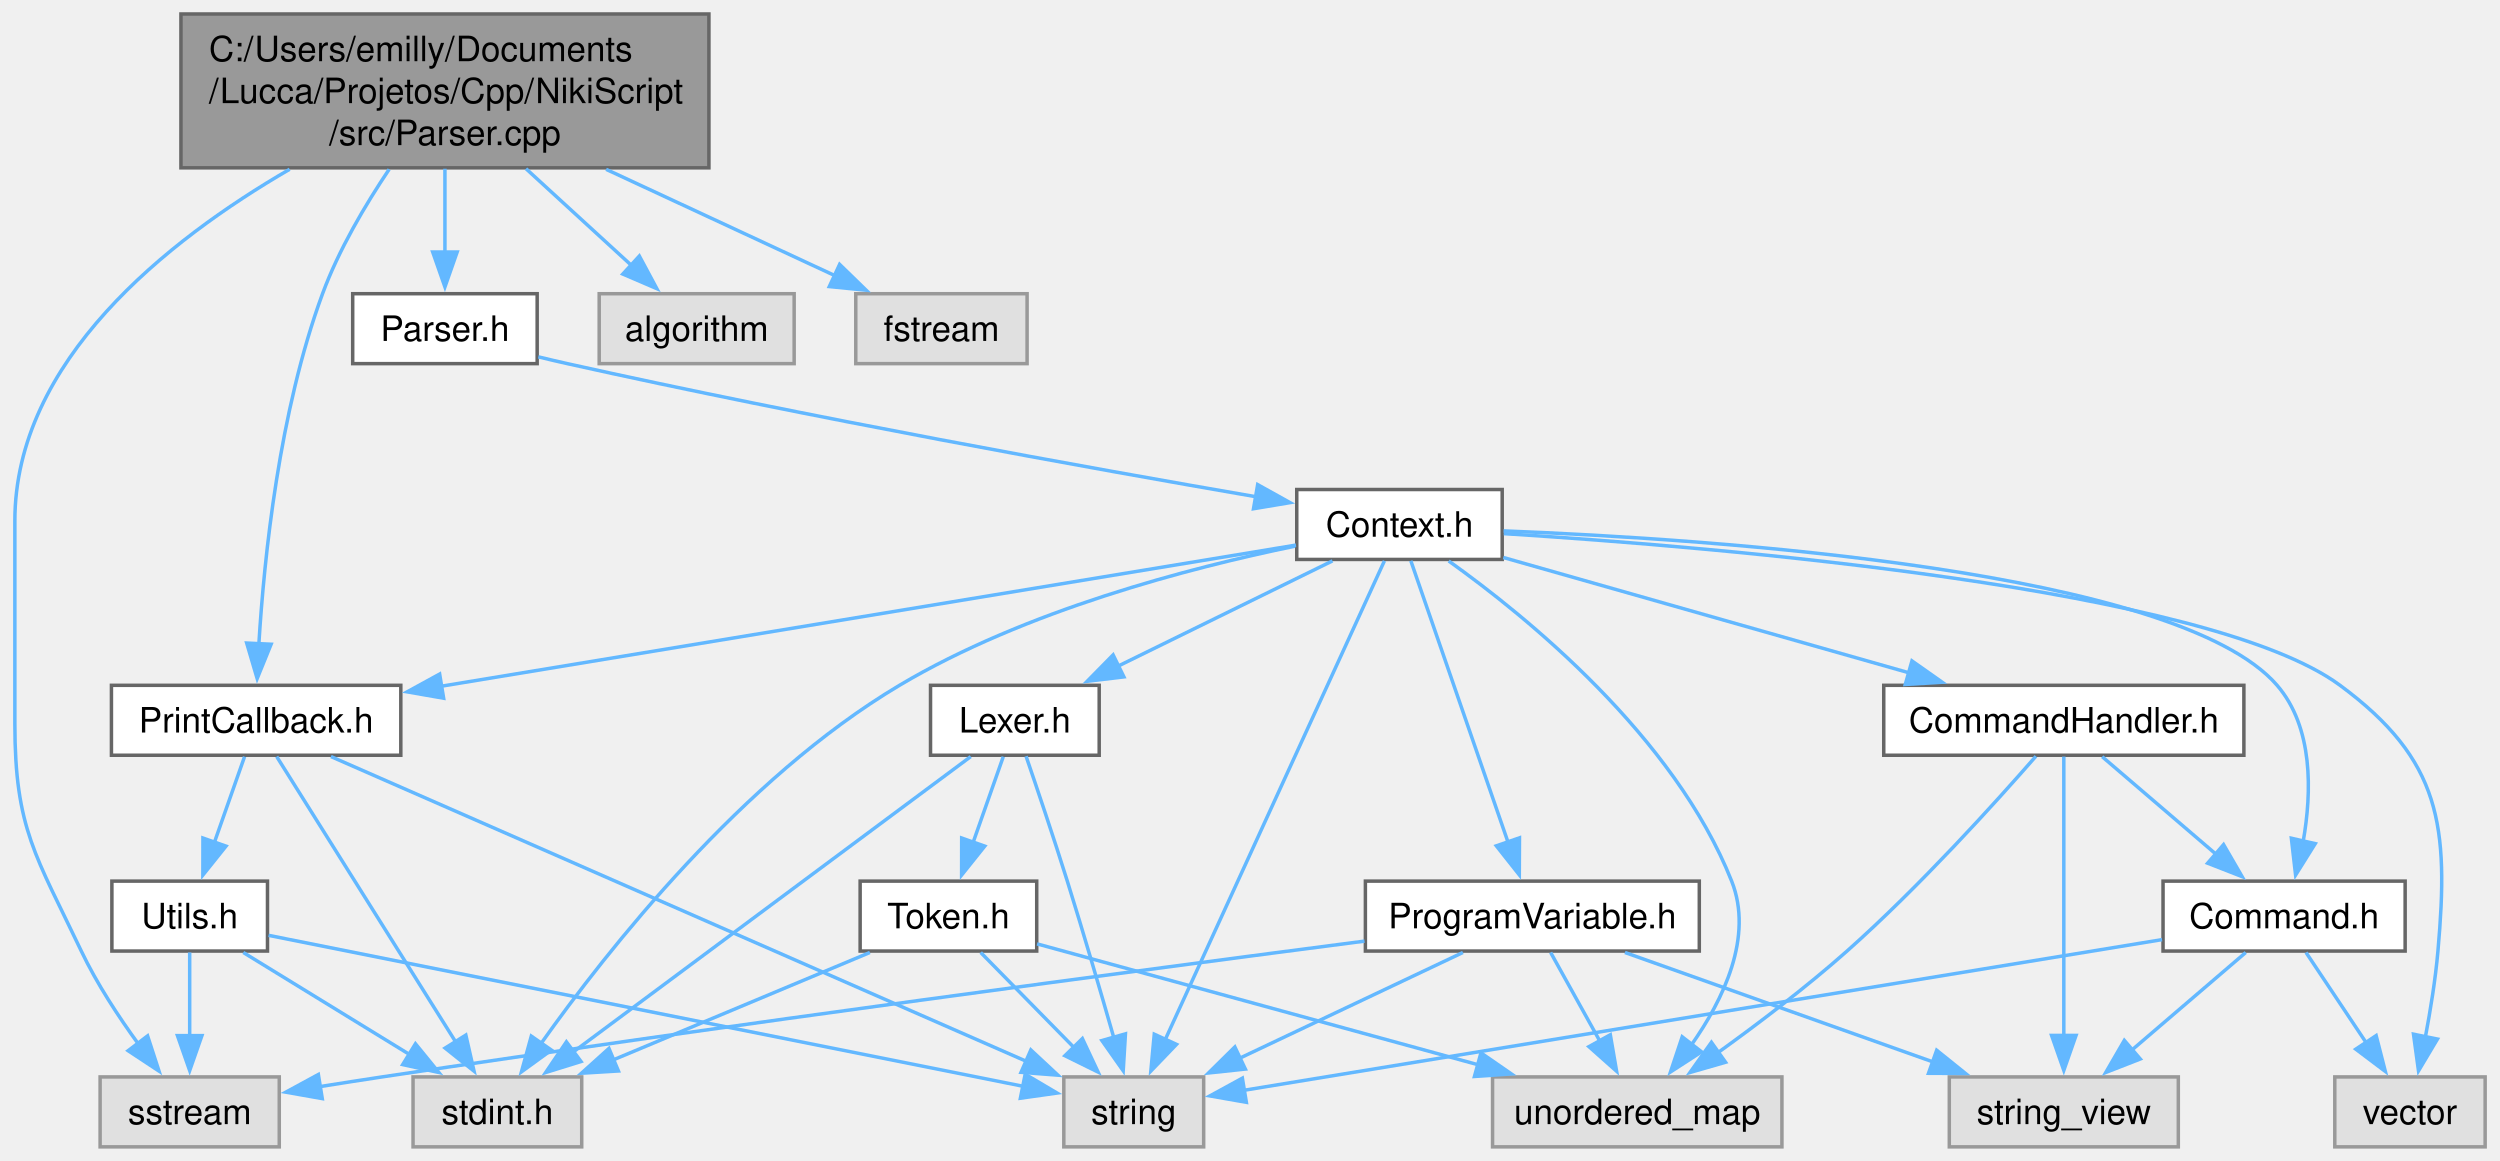
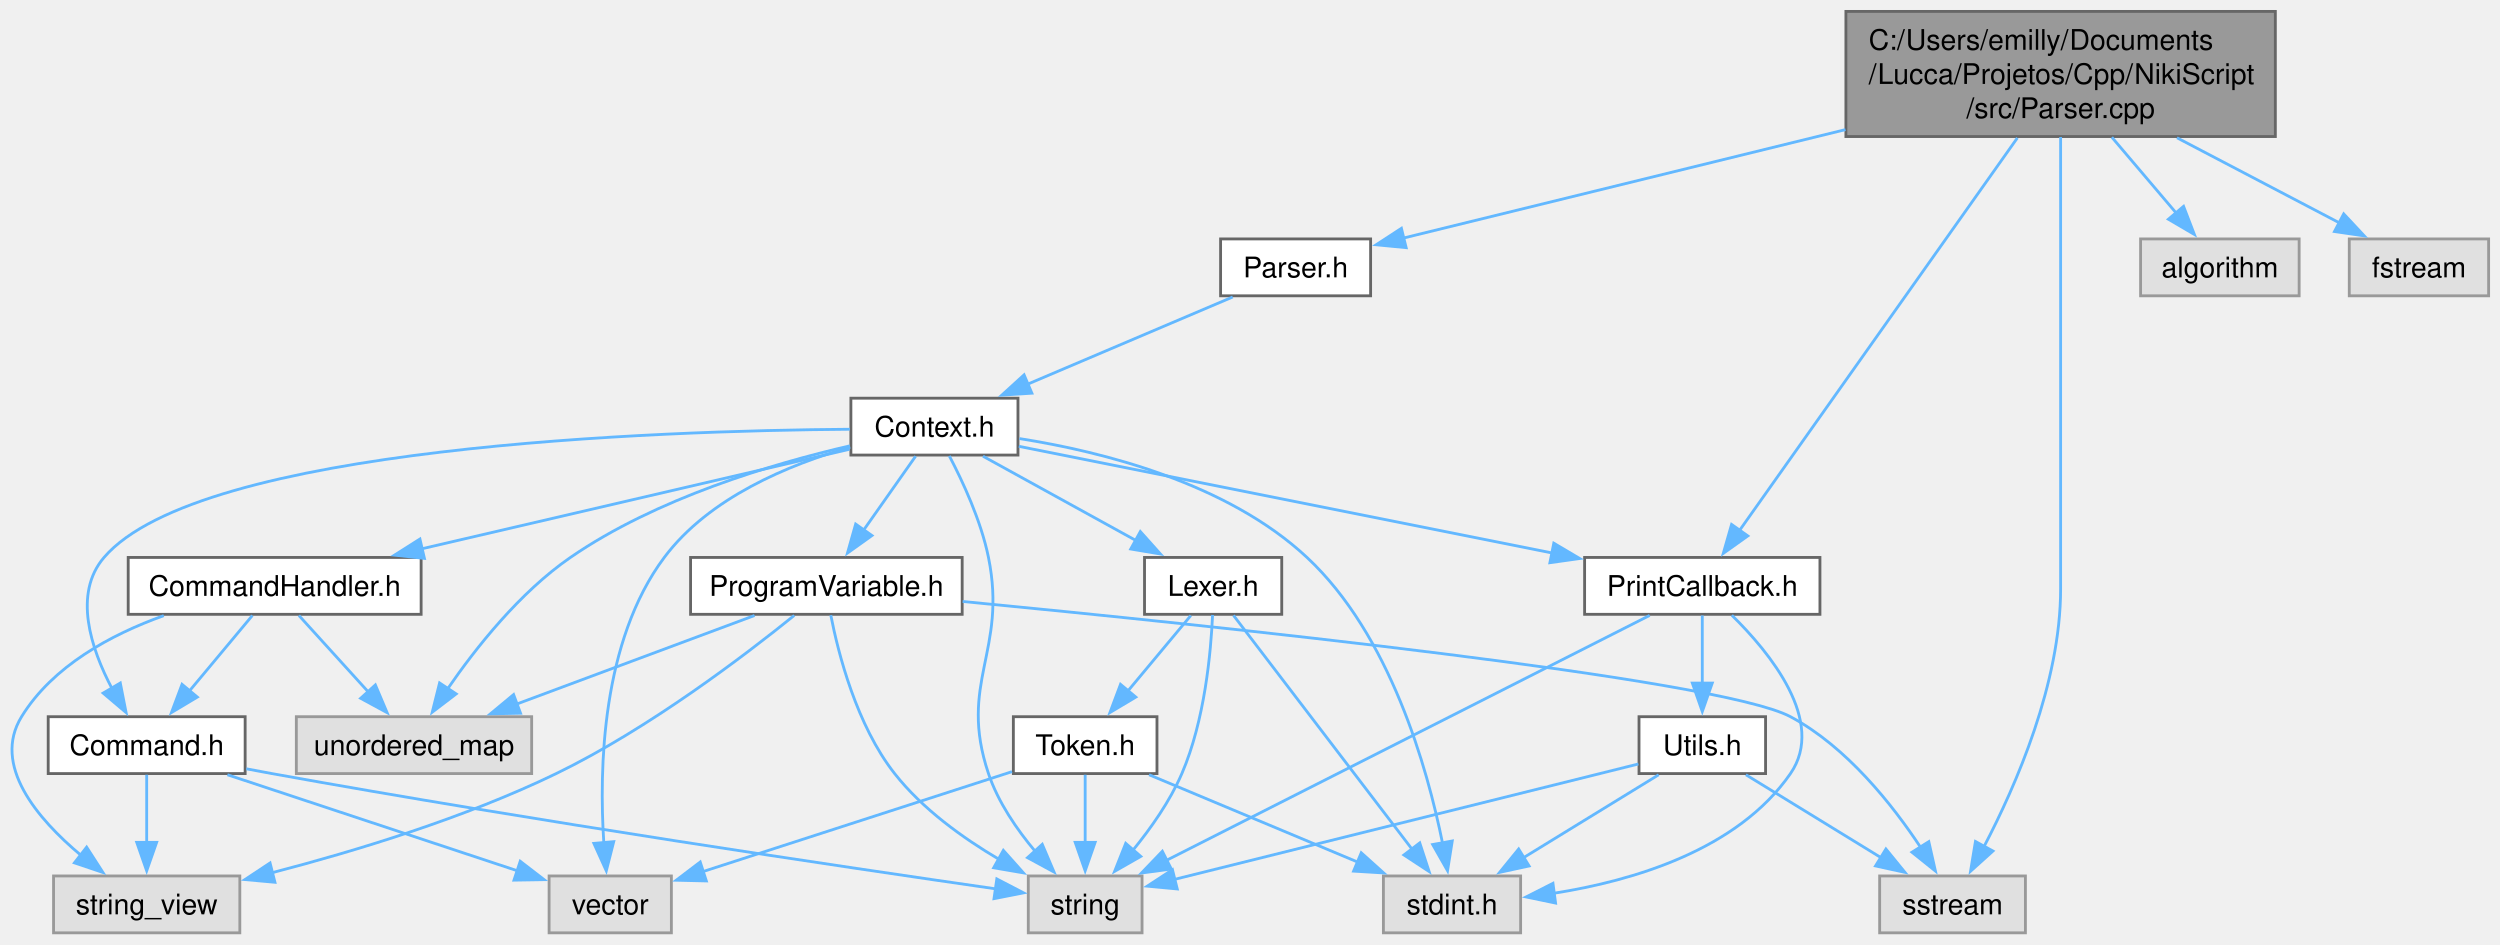
- <svg xmlns="http://www.w3.org/2000/svg" xmlns:xlink="http://www.w3.org/1999/xlink" width="715pt" height="332pt" viewBox="0.00 0.00 714.50 332.00">
+ <svg xmlns="http://www.w3.org/2000/svg" xmlns:xlink="http://www.w3.org/1999/xlink" width="879pt" height="332pt" viewBox="0.00 0.00 879.08 332.00">
  <g id="graph0" class="graph" transform="scale(1 1) rotate(0) translate(4 328)">
    <g id="Node000001" class="node">
      <g id="a_Node000001">
        <a xlink:title=" ">
-           <polygon fill="#999999" stroke="#666666" points="198.5,-324 47.5,-324 47.5,-280 198.5,-280 198.5,-324" />
-           <text text-anchor="start" x="55.5" y="-310.5" font-family="Helvetica,sans-Serif" font-size="10.00">C:/Users/emilly/Documents</text>
-           <text text-anchor="start" x="55.5" y="-298.5" font-family="Helvetica,sans-Serif" font-size="10.00">/Lucca/Projetos/Cpp/NikiScript</text>
-           <text text-anchor="middle" x="123" y="-286.5" font-family="Helvetica,sans-Serif" font-size="10.00">/src/Parser.cpp</text>
+           <polygon fill="#999999" stroke="#666666" points="796.08,-324 645.08,-324 645.08,-280 796.08,-280 796.08,-324" />
+           <text text-anchor="start" x="653.08" y="-310.5" font-family="Helvetica,sans-Serif" font-size="10.00">C:/Users/emilly/Documents</text>
+           <text text-anchor="start" x="653.08" y="-298.5" font-family="Helvetica,sans-Serif" font-size="10.00">/Lucca/Projetos/Cpp/NikiScript</text>
+           <text text-anchor="middle" x="720.58" y="-286.5" font-family="Helvetica,sans-Serif" font-size="10.00">/src/Parser.cpp</text>
        </a>
      </g>
    </g>
    <g id="Node000002" class="node">
      <g id="a_Node000002">
        <a xlink:href="_parser_8h.html" target="_top" xlink:title=" ">
-           <polygon fill="white" stroke="#666666" points="149.38,-244 96.62,-244 96.62,-224 149.38,-224 149.38,-244" />
-           <text text-anchor="middle" x="123" y="-230.5" font-family="Helvetica,sans-Serif" font-size="10.00">Parser.h</text>
+           <polygon fill="white" stroke="#666666" points="477.95,-244 425.2,-244 425.2,-224 477.95,-224 477.95,-244" />
+           <text text-anchor="middle" x="451.58" y="-230.5" font-family="Helvetica,sans-Serif" font-size="10.00">Parser.h</text>
        </a>
      </g>
    </g>
    <g id="edge1_Node000001_Node000002" class="edge">
      <g id="a_edge1_Node000001_Node000002">
        <a xlink:title=" ">
-           <path fill="none" stroke="#63b8ff" d="M123,-279.75C123,-272.13 123,-263.53 123,-255.93" />
-           <polygon fill="#63b8ff" stroke="#63b8ff" points="126.5,-255.93 123,-245.93 119.5,-255.93 126.5,-255.93" />
+           <path fill="none" stroke="#63b8ff" d="M644.93,-282.44C594.3,-270.02 529.8,-254.19 489.59,-244.33" />
+           <polygon fill="#63b8ff" stroke="#63b8ff" points="490.45,-240.93 479.9,-241.95 488.78,-247.73 490.45,-240.93" />
        </a>
      </g>
    </g>
    <g id="Node000011" class="node">
      <g id="a_Node000011">
        <a xlink:href="_print_callback_8h.html" target="_top" xlink:title=" ">
-           <polygon fill="white" stroke="#666666" points="110.38,-132 27.62,-132 27.62,-112 110.38,-112 110.38,-132" />
-           <text text-anchor="middle" x="69" y="-118.5" font-family="Helvetica,sans-Serif" font-size="10.00">PrintCallback.h</text>
+           <polygon fill="white" stroke="#666666" points="635.95,-132 553.2,-132 553.2,-112 635.95,-112 635.95,-132" />
+           <text text-anchor="middle" x="594.58" y="-118.5" font-family="Helvetica,sans-Serif" font-size="10.00">PrintCallback.h</text>
        </a>
      </g>
    </g>
    <g id="edge37_Node000001_Node000011" class="edge">
      <g id="a_edge37_Node000001_Node000011">
        <a xlink:title=" ">
-           <path fill="none" stroke="#63b8ff" d="M107.05,-279.58C100.15,-269.3 92.62,-256.53 88,-244 75.59,-210.34 71.29,-168.51 69.79,-143.88" />
-           <polygon fill="#63b8ff" stroke="#63b8ff" points="73.29,-143.75 69.3,-133.93 66.3,-144.09 73.29,-143.75" />
+           <path fill="none" stroke="#63b8ff" d="M705.38,-279.53C680.35,-244.17 630.89,-174.3 607.46,-141.2" />
+           <polygon fill="#63b8ff" stroke="#63b8ff" points="610.59,-139.57 601.96,-133.43 604.88,-143.61 610.59,-139.57" />
        </a>
      </g>
    </g>
    <g id="Node000013" class="node">
      <g id="a_Node000013">
        <a xlink:title=" ">
-           <polygon fill="#e0e0e0" stroke="#999999" points="75.62,-20 24.38,-20 24.38,0 75.62,0 75.62,-20" />
-           <text text-anchor="middle" x="50" y="-6.5" font-family="Helvetica,sans-Serif" font-size="10.00">sstream</text>
+           <polygon fill="#e0e0e0" stroke="#999999" points="708.2,-20 656.95,-20 656.95,0 708.2,0 708.2,-20" />
+           <text text-anchor="middle" x="682.58" y="-6.5" font-family="Helvetica,sans-Serif" font-size="10.00">sstream</text>
        </a>
      </g>
    </g>
    <g id="edge36_Node000001_Node000013" class="edge">
      <g id="a_edge36_Node000001_Node000013">
        <a xlink:title=" ">
-           <path fill="none" stroke="#63b8ff" d="M78.59,-279.59C43.36,-259.15 0,-224.72 0,-179 0,-179 0,-179 0,-121 0,-90.9 6.08,-83.18 19,-56 23.41,-46.72 29.64,-37.24 35.35,-29.39" />
-           <polygon fill="#63b8ff" stroke="#63b8ff" points="37.96,-31.74 41.23,-21.66 32.39,-27.5 37.96,-31.74" />
+           <path fill="none" stroke="#63b8ff" d="M720.58,-279.84C720.58,-255.51 720.58,-214.37 720.58,-179 720.58,-179 720.58,-179 720.58,-121 720.58,-87.77 704.9,-51.85 693.68,-30.4" />
+           <polygon fill="#63b8ff" stroke="#63b8ff" points="696.78,-28.76 688.91,-21.66 690.63,-32.12 696.78,-28.76" />
        </a>
      </g>
    </g>
    <g id="Node000017" class="node">
      <g id="a_Node000017">
        <a xlink:title=" ">
-           <polygon fill="#e0e0e0" stroke="#999999" points="222.88,-244 167.12,-244 167.12,-224 222.88,-224 222.88,-244" />
-           <text text-anchor="middle" x="195" y="-230.5" font-family="Helvetica,sans-Serif" font-size="10.00">algorithm</text>
+           <polygon fill="#e0e0e0" stroke="#999999" points="804.45,-244 748.7,-244 748.7,-224 804.45,-224 804.45,-244" />
+           <text text-anchor="middle" x="776.58" y="-230.5" font-family="Helvetica,sans-Serif" font-size="10.00">algorithm</text>
        </a>
      </g>
    </g>
    <g id="edge34_Node000001_Node000017" class="edge">
      <g id="a_edge34_Node000001_Node000017">
        <a xlink:title=" ">
-           <path fill="none" stroke="#63b8ff" d="M146.18,-279.75C155.92,-270.82 167.1,-260.57 176.31,-252.13" />
-           <polygon fill="#63b8ff" stroke="#63b8ff" points="178.6,-254.78 183.61,-245.44 173.87,-249.62 178.6,-254.78" />
+           <path fill="none" stroke="#63b8ff" d="M738.6,-279.75C745.87,-271.2 754.16,-261.42 761.14,-253.2" />
+           <polygon fill="#63b8ff" stroke="#63b8ff" points="763.81,-255.46 767.61,-245.57 758.47,-250.93 763.81,-255.46" />
        </a>
      </g>
    </g>
    <g id="Node000018" class="node">
      <g id="a_Node000018">
        <a xlink:title=" ">
-           <polygon fill="#e0e0e0" stroke="#999999" points="289.5,-244 240.5,-244 240.5,-224 289.5,-224 289.5,-244" />
-           <text text-anchor="middle" x="265" y="-230.5" font-family="Helvetica,sans-Serif" font-size="10.00">fstream</text>
+           <polygon fill="#e0e0e0" stroke="#999999" points="871.08,-244 822.08,-244 822.08,-224 871.08,-224 871.08,-244" />
+           <text text-anchor="middle" x="846.58" y="-230.5" font-family="Helvetica,sans-Serif" font-size="10.00">fstream</text>
        </a>
      </g>
    </g>
    <g id="edge35_Node000001_Node000018" class="edge">
      <g id="a_edge35_Node000001_Node000018">
        <a xlink:title=" ">
-           <path fill="none" stroke="#63b8ff" d="M169.1,-279.57C190.6,-269.58 215.57,-257.97 234.65,-249.11" />
-           <polygon fill="#63b8ff" stroke="#63b8ff" points="235.88,-252.39 243.48,-245 232.93,-246.04 235.88,-252.39" />
+           <path fill="none" stroke="#63b8ff" d="M761.49,-279.57C780.29,-269.72 802.1,-258.3 818.93,-249.48" />
+           <polygon fill="#63b8ff" stroke="#63b8ff" points="820.12,-252.81 827.36,-245.07 816.87,-246.61 820.12,-252.81" />
        </a>
      </g>
    </g>
    <g id="Node000003" class="node">
      <g id="a_Node000003">
        <a xlink:href="_context_8h.html" target="_top" xlink:title=" ">
-           <polygon fill="white" stroke="#666666" points="425.38,-188 366.62,-188 366.62,-168 425.38,-168 425.38,-188" />
-           <text text-anchor="middle" x="396" y="-174.5" font-family="Helvetica,sans-Serif" font-size="10.00">Context.h</text>
+           <polygon fill="white" stroke="#666666" points="353.95,-188 295.2,-188 295.2,-168 353.95,-168 353.95,-188" />
+           <text text-anchor="middle" x="324.58" y="-174.5" font-family="Helvetica,sans-Serif" font-size="10.00">Context.h</text>
        </a>
      </g>
    </g>
    <g id="edge2_Node000002_Node000003" class="edge">
      <g id="a_edge2_Node000002_Node000003">
        <a xlink:title=" ">
-           <path fill="none" stroke="#63b8ff" d="M149.71,-225.94C152.5,-225.26 155.31,-224.6 158,-224 226.82,-208.66 307.59,-194.11 355.13,-185.9" />
-           <polygon fill="#63b8ff" stroke="#63b8ff" points="355.44,-189.4 364.7,-184.25 354.25,-182.5 355.44,-189.4" />
+           <path fill="none" stroke="#63b8ff" d="M429.46,-223.59C409.55,-215.13 380.02,-202.58 357.37,-192.94" />
+           <polygon fill="#63b8ff" stroke="#63b8ff" points="358.84,-189.76 348.26,-189.07 356.1,-196.21 358.84,-189.76" />
        </a>
      </g>
    </g>
    <g id="Node000004" class="node">
      <g id="a_Node000004">
        <a xlink:title=" ">
-           <polygon fill="#e0e0e0" stroke="#999999" points="706.5,-20 663.5,-20 663.5,0 706.5,0 706.5,-20" />
-           <text text-anchor="middle" x="685" y="-6.5" font-family="Helvetica,sans-Serif" font-size="10.00">vector</text>
+           <polygon fill="#e0e0e0" stroke="#999999" points="232.08,-20 189.08,-20 189.08,0 232.08,0 232.08,-20" />
+           <text text-anchor="middle" x="210.58" y="-6.5" font-family="Helvetica,sans-Serif" font-size="10.00">vector</text>
        </a>
      </g>
    </g>
    <g id="edge3_Node000003_Node000004" class="edge">
      <g id="a_edge3_Node000003_Node000004">
        <a xlink:title=" ">
-           <path fill="none" stroke="#63b8ff" d="M425.83,-175.38C487.71,-171.48 627.4,-159.79 665,-132 693.95,-110.61 696.16,-91.86 693,-56 692.29,-47.9 690.86,-39.08 689.41,-31.41" />
-           <polygon fill="#63b8ff" stroke="#63b8ff" points="692.86,-30.83 687.44,-21.73 686.01,-32.22 692.86,-30.83" />
+           <path fill="none" stroke="#63b8ff" d="M294.97,-170.78C273.41,-164.65 245.32,-153.05 229.58,-132 207.57,-102.57 206.62,-57.74 208.32,-31.71" />
+           <polygon fill="#63b8ff" stroke="#63b8ff" points="211.8,-32.06 209.19,-21.8 204.83,-31.45 211.8,-32.06" />
        </a>
      </g>
    </g>
    <g id="Node000005" class="node">
      <g id="a_Node000005">
        <a xlink:title=" ">
-           <polygon fill="#e0e0e0" stroke="#999999" points="162.12,-20 113.88,-20 113.88,0 162.12,0 162.12,-20" />
-           <text text-anchor="middle" x="138" y="-6.5" font-family="Helvetica,sans-Serif" font-size="10.00">stdint.h</text>
+           <polygon fill="#e0e0e0" stroke="#999999" points="530.7,-20 482.45,-20 482.45,0 530.7,0 530.7,-20" />
+           <text text-anchor="middle" x="506.58" y="-6.5" font-family="Helvetica,sans-Serif" font-size="10.00">stdint.h</text>
        </a>
      </g>
    </g>
    <g id="edge4_Node000003_Node000005" class="edge">
      <g id="a_edge4_Node000003_Node000005">
        <a xlink:title=" ">
-           <path fill="none" stroke="#63b8ff" d="M366.14,-171.8C336,-165.61 288.91,-153.35 253,-132 208.14,-105.33 169.48,-56.3 150.5,-29.57" />
-           <polygon fill="#63b8ff" stroke="#63b8ff" points="153.45,-27.68 144.88,-21.45 147.7,-31.67 153.45,-27.68" />
+           <path fill="none" stroke="#63b8ff" d="M354.44,-173.8C383.59,-169.21 427.55,-158.18 455.58,-132 484.77,-104.73 497.89,-58.09 503.27,-31.38" />
+           <polygon fill="#63b8ff" stroke="#63b8ff" points="506.66,-32.3 505,-21.84 499.77,-31.05 506.66,-32.3" />
        </a>
      </g>
    </g>
    <g id="Node000006" class="node">
      <g id="a_Node000006">
        <a xlink:title=" ">
-           <polygon fill="#e0e0e0" stroke="#999999" points="340,-20 300,-20 300,0 340,0 340,-20" />
-           <text text-anchor="middle" x="320" y="-6.5" font-family="Helvetica,sans-Serif" font-size="10.00">string</text>
+           <polygon fill="#e0e0e0" stroke="#999999" points="397.58,-20 357.58,-20 357.58,0 397.58,0 397.58,-20" />
+           <text text-anchor="middle" x="377.58" y="-6.5" font-family="Helvetica,sans-Serif" font-size="10.00">string</text>
        </a>
      </g>
    </g>
    <g id="edge5_Node000003_Node000006" class="edge">
      <g id="a_edge5_Node000003_Node000006">
        <a xlink:title=" ">
-           <path fill="none" stroke="#63b8ff" d="M391.7,-167.6C379.63,-141.23 345.27,-66.19 328.89,-30.42" />
-           <polygon fill="#63b8ff" stroke="#63b8ff" points="332.23,-29.31 324.89,-21.67 325.87,-32.22 332.23,-29.31" />
+           <path fill="none" stroke="#63b8ff" d="M329.81,-167.7C334.47,-158.84 340.95,-144.97 343.58,-132 350.28,-98.89 332.84,-88.03 343.58,-56 346.94,-45.97 353.52,-36.39 360.01,-28.66" />
+           <polygon fill="#63b8ff" stroke="#63b8ff" points="362.49,-31.13 366.63,-21.38 357.31,-26.43 362.49,-31.13" />
        </a>
      </g>
    </g>
    <g id="Node000007" class="node">
      <g id="a_Node000007">
        <a xlink:title=" ">
-           <polygon fill="#e0e0e0" stroke="#999999" points="505.38,-20 422.62,-20 422.62,0 505.38,0 505.38,-20" />
-           <text text-anchor="middle" x="464" y="-6.5" font-family="Helvetica,sans-Serif" font-size="10.00">unordered_map</text>
+           <polygon fill="#e0e0e0" stroke="#999999" points="182.95,-76 100.2,-76 100.2,-56 182.95,-56 182.95,-76" />
+           <text text-anchor="middle" x="141.58" y="-62.5" font-family="Helvetica,sans-Serif" font-size="10.00">unordered_map</text>
        </a>
      </g>
    </g>
    <g id="edge6_Node000003_Node000007" class="edge">
      <g id="a_edge6_Node000003_Node000007">
        <a xlink:title=" ">
-           <path fill="none" stroke="#63b8ff" d="M410.08,-167.56C432.28,-151.71 474.59,-117.4 491,-76 497.32,-60.07 488.61,-42.08 479.44,-29.08" />
-           <polygon fill="#63b8ff" stroke="#63b8ff" points="482.4,-27.18 473.51,-21.42 476.86,-31.47 482.4,-27.18" />
+           <path fill="none" stroke="#63b8ff" d="M294.83,-171.25C267.49,-164.92 226.74,-152.78 196.58,-132 178.75,-119.72 163.32,-100.21 153.38,-85.77" />
+           <polygon fill="#63b8ff" stroke="#63b8ff" points="156.41,-84.02 147.99,-77.59 150.57,-87.87 156.41,-84.02" />
        </a>
      </g>
    </g>
    <g id="Node000008" class="node">
      <g id="a_Node000008">
        <a xlink:href="_command_8h.html" target="_top" xlink:title=" ">
-           <polygon fill="white" stroke="#666666" points="683.62,-76 614.38,-76 614.38,-56 683.62,-56 683.62,-76" />
-           <text text-anchor="middle" x="649" y="-62.5" font-family="Helvetica,sans-Serif" font-size="10.00">Command.h</text>
+           <polygon fill="white" stroke="#666666" points="82.2,-76 12.95,-76 12.95,-56 82.2,-56 82.2,-76" />
+           <text text-anchor="middle" x="47.58" y="-62.5" font-family="Helvetica,sans-Serif" font-size="10.00">Command.h</text>
        </a>
      </g>
    </g>
    <g id="edge7_Node000003_Node000008" class="edge">
      <g id="a_edge7_Node000003_Node000008">
        <a xlink:title=" ">
-           <path fill="none" stroke="#63b8ff" d="M425.77,-176.17C485.91,-173.82 618.58,-164.93 647,-132 657.38,-119.97 656.95,-101.52 654.46,-87.34" />
-           <polygon fill="#63b8ff" stroke="#63b8ff" points="657.91,-86.72 652.29,-77.73 651.08,-88.26 657.91,-86.72" />
+           <path fill="none" stroke="#63b8ff" d="M294.83,-177.08C227.41,-176.57 66.18,-171.18 32.58,-132 21.64,-119.25 27.91,-100.08 35.4,-85.87" />
+           <polygon fill="#63b8ff" stroke="#63b8ff" points="38.3,-87.85 40.34,-77.45 32.26,-84.3 38.3,-87.85" />
        </a>
      </g>
    </g>
    <g id="Node000010" class="node">
      <g id="a_Node000010">
        <a xlink:href="_command_handler_8h.html" target="_top" xlink:title=" ">
-           <polygon fill="white" stroke="#666666" points="637.5,-132 534.5,-132 534.5,-112 637.5,-112 637.5,-132" />
-           <text text-anchor="middle" x="586" y="-118.5" font-family="Helvetica,sans-Serif" font-size="10.00">CommandHandler.h</text>
+           <polygon fill="white" stroke="#666666" points="144.08,-132 41.08,-132 41.08,-112 144.08,-112 144.08,-132" />
+           <text text-anchor="middle" x="92.58" y="-118.5" font-family="Helvetica,sans-Serif" font-size="10.00">CommandHandler.h</text>
        </a>
      </g>
    </g>
    <g id="edge11_Node000003_Node000010" class="edge">
      <g id="a_edge11_Node000003_Node000010">
        <a xlink:title=" ">
-           <path fill="none" stroke="#63b8ff" d="M425.69,-168.56C456.9,-159.69 506.35,-145.64 542.07,-135.48" />
-           <polygon fill="#63b8ff" stroke="#63b8ff" points="542.57,-138.98 551.23,-132.88 540.66,-132.25 542.57,-138.98" />
+           <path fill="none" stroke="#63b8ff" d="M294.72,-170.05C256.73,-161.21 190.51,-145.79 144.25,-135.03" />
+           <polygon fill="#63b8ff" stroke="#63b8ff" points="145.24,-131.67 134.71,-132.81 143.66,-138.48 145.24,-131.67" />
        </a>
      </g>
    </g>
    <g id="edge15_Node000003_Node000011" class="edge">
      <g id="a_edge15_Node000003_Node000011">
        <a xlink:title=" ">
-           <path fill="none" stroke="#63b8ff" d="M366.4,-172.11C311.08,-162.98 191.31,-143.2 121.82,-131.72" />
-           <polygon fill="#63b8ff" stroke="#63b8ff" points="122.63,-128.31 112.19,-130.13 121.49,-135.22 122.63,-128.31" />
+           <path fill="none" stroke="#63b8ff" d="M354.24,-171.07C399.36,-162.04 485.86,-144.74 541.85,-133.55" />
+           <polygon fill="#63b8ff" stroke="#63b8ff" points="542.36,-137.01 551.48,-131.62 540.99,-130.15 542.36,-137.01" />
        </a>
      </g>
    </g>
    <g id="Node000014" class="node">
      <g id="a_Node000014">
        <a xlink:href="_program_variable_8h.html" target="_top" xlink:title=" ">
-           <polygon fill="white" stroke="#666666" points="481.75,-76 386.25,-76 386.25,-56 481.75,-56 481.75,-76" />
-           <text text-anchor="middle" x="434" y="-62.5" font-family="Helvetica,sans-Serif" font-size="10.00">ProgramVariable.h</text>
+           <polygon fill="white" stroke="#666666" points="334.33,-132 238.83,-132 238.83,-112 334.33,-112 334.33,-132" />
+           <text text-anchor="middle" x="286.58" y="-118.5" font-family="Helvetica,sans-Serif" font-size="10.00">ProgramVariable.h</text>
        </a>
      </g>
    </g>
    <g id="edge22_Node000003_Node000014" class="edge">
      <g id="a_edge22_Node000003_Node000014">
        <a xlink:title=" ">
-           <path fill="none" stroke="#63b8ff" d="M399.24,-167.62C405.38,-149.84 418.84,-110.88 427.09,-87" />
-           <polygon fill="#63b8ff" stroke="#63b8ff" points="430.32,-88.38 430.27,-77.79 423.7,-86.09 430.32,-88.38" />
+           <path fill="none" stroke="#63b8ff" d="M317.96,-167.59C312.89,-160.39 305.74,-150.23 299.55,-141.43" />
+           <polygon fill="#63b8ff" stroke="#63b8ff" points="302.61,-139.7 293.99,-133.54 296.88,-143.73 302.61,-139.7" />
        </a>
      </g>
    </g>
    <g id="Node000015" class="node">
      <g id="a_Node000015">
        <a xlink:href="_lexer_8h.html" target="_top" xlink:title=" ">
-           <polygon fill="white" stroke="#666666" points="310.12,-132 261.88,-132 261.88,-112 310.12,-112 310.12,-132" />
-           <text text-anchor="middle" x="286" y="-118.5" font-family="Helvetica,sans-Serif" font-size="10.00">Lexer.h</text>
+           <polygon fill="white" stroke="#666666" points="446.7,-132 398.45,-132 398.45,-112 446.7,-112 446.7,-132" />
+           <text text-anchor="middle" x="422.58" y="-118.5" font-family="Helvetica,sans-Serif" font-size="10.00">Lexer.h</text>
        </a>
      </g>
    </g>
    <g id="edge27_Node000003_Node000015" class="edge">
      <g id="a_edge27_Node000003_Node000015">
        <a xlink:title=" ">
-           <path fill="none" stroke="#63b8ff" d="M376.84,-167.59C359.91,-159.28 334.95,-147.03 315.48,-137.47" />
-           <polygon fill="#63b8ff" stroke="#63b8ff" points="317.19,-134.41 306.67,-133.15 314.1,-140.7 317.19,-134.41" />
+           <path fill="none" stroke="#63b8ff" d="M341.65,-167.59C356.45,-159.44 378.15,-147.48 395.35,-138" />
+           <polygon fill="#63b8ff" stroke="#63b8ff" points="396.98,-141.1 404.05,-133.21 393.6,-134.97 396.98,-141.1" />
        </a>
      </g>
    </g>
    <g id="edge8_Node000008_Node000004" class="edge">
      <g id="a_edge8_Node000008_Node000004">
        <a xlink:title=" ">
-           <path fill="none" stroke="#63b8ff" d="M655.27,-55.59C660.02,-48.47 666.7,-38.45 672.52,-29.72" />
-           <polygon fill="#63b8ff" stroke="#63b8ff" points="675.33,-31.82 677.96,-21.56 669.5,-27.94 675.33,-31.82" />
+           <path fill="none" stroke="#63b8ff" d="M75.97,-55.59C104.44,-46.16 148.22,-31.66 178.07,-21.77" />
+           <polygon fill="#63b8ff" stroke="#63b8ff" points="178.93,-25.17 187.33,-18.7 176.73,-18.53 178.93,-25.17" />
        </a>
      </g>
    </g>
    <g id="edge10_Node000008_Node000006" class="edge">
      <g id="a_edge10_Node000008_Node000006">
        <a xlink:title=" ">
-           <path fill="none" stroke="#63b8ff" d="M614.1,-59.27C549.76,-48.71 413.38,-26.33 351.6,-16.19" />
-           <polygon fill="#63b8ff" stroke="#63b8ff" points="352.21,-12.74 341.77,-14.57 351.07,-19.65 352.21,-12.74" />
+           <path fill="none" stroke="#63b8ff" d="M82.61,-57.68C85.64,-57.1 88.66,-56.53 91.58,-56 183.81,-39.32 293.42,-23.06 346.16,-15.46" />
+           <polygon fill="#63b8ff" stroke="#63b8ff" points="346.51,-18.95 355.91,-14.06 345.52,-12.02 346.51,-18.95" />
        </a>
      </g>
    </g>
    <g id="Node000009" class="node">
      <g id="a_Node000009">
        <a xlink:title=" ">
-           <polygon fill="#e0e0e0" stroke="#999999" points="618.75,-20 553.25,-20 553.25,0 618.75,0 618.75,-20" />
-           <text text-anchor="middle" x="586" y="-6.5" font-family="Helvetica,sans-Serif" font-size="10.00">string_view</text>
+           <polygon fill="#e0e0e0" stroke="#999999" points="80.33,-20 14.83,-20 14.83,0 80.33,0 80.33,-20" />
+           <text text-anchor="middle" x="47.58" y="-6.5" font-family="Helvetica,sans-Serif" font-size="10.00">string_view</text>
        </a>
      </g>
    </g>
    <g id="edge9_Node000008_Node000009" class="edge">
      <g id="a_edge9_Node000008_Node000009">
        <a xlink:title=" ">
-           <path fill="none" stroke="#63b8ff" d="M638.03,-55.59C629.08,-47.93 616.23,-36.91 605.54,-27.75" />
-           <polygon fill="#63b8ff" stroke="#63b8ff" points="607.87,-25.13 598,-21.28 603.31,-30.45 607.87,-25.13" />
+           <path fill="none" stroke="#63b8ff" d="M47.58,-55.59C47.58,-49.01 47.58,-39.96 47.58,-31.73" />
+           <polygon fill="#63b8ff" stroke="#63b8ff" points="51.08,-31.81 47.58,-21.81 44.08,-31.81 51.08,-31.81" />
        </a>
      </g>
    </g>
    <g id="edge12_Node000010_Node000007" class="edge">
      <g id="a_edge12_Node000010_Node000007">
        <a xlink:title=" ">
-           <path fill="none" stroke="#63b8ff" d="M578.02,-111.71C566.62,-98.66 544.75,-74.43 524,-56 512.4,-45.7 498.61,-35.24 487.17,-27.01" />
-           <polygon fill="#63b8ff" stroke="#63b8ff" points="489.26,-24.2 479.08,-21.27 485.22,-29.91 489.26,-24.2" />
+           <path fill="none" stroke="#63b8ff" d="M101.11,-111.59C107.86,-104.16 117.46,-93.58 125.62,-84.58" />
+           <polygon fill="#63b8ff" stroke="#63b8ff" points="127.99,-87.18 132.12,-77.42 122.81,-82.47 127.99,-87.18" />
        </a>
      </g>
    </g>
    <g id="edge14_Node000010_Node000008" class="edge">
      <g id="a_edge14_Node000010_Node000008">
        <a xlink:title=" ">
-           <path fill="none" stroke="#63b8ff" d="M596.97,-111.59C605.92,-103.93 618.77,-92.91 629.46,-83.75" />
-           <polygon fill="#63b8ff" stroke="#63b8ff" points="631.69,-86.45 637,-77.28 627.13,-81.13 631.69,-86.45" />
+           <path fill="none" stroke="#63b8ff" d="M84.74,-111.59C78.61,-104.24 69.91,-93.8 62.46,-84.87" />
+           <polygon fill="#63b8ff" stroke="#63b8ff" points="65.39,-82.9 56.29,-77.46 60.01,-87.38 65.39,-82.9" />
        </a>
      </g>
    </g>
    <g id="edge13_Node000010_Node000009" class="edge">
      <g id="a_edge13_Node000010_Node000009">
        <a xlink:title=" ">
-           <path fill="none" stroke="#63b8ff" d="M586,-111.62C586,-94.01 586,-55.59 586,-31.65" />
-           <polygon fill="#63b8ff" stroke="#63b8ff" points="589.5,-31.87 586,-21.87 582.5,-31.87 589.5,-31.87" />
+           <path fill="none" stroke="#63b8ff" d="M53.59,-111.54C35.03,-104.88 14.55,-93.85 3.58,-76 -6.87,-59.02 8.99,-40.22 24.51,-27.23" />
+           <polygon fill="#63b8ff" stroke="#63b8ff" points="26.46,-30.14 32.2,-21.23 22.16,-24.61 26.46,-30.14" />
        </a>
      </g>
    </g>
    <g id="edge16_Node000011_Node000005" class="edge">
      <g id="a_edge16_Node000011_Node000005">
        <a xlink:title=" ">
-           <path fill="none" stroke="#63b8ff" d="M74.88,-111.62C86.19,-93.6 111.14,-53.81 126.07,-30.02" />
-           <polygon fill="#63b8ff" stroke="#63b8ff" points="128.98,-31.97 131.33,-21.64 123.05,-28.25 128.98,-31.97" />
+           <path fill="none" stroke="#63b8ff" d="M604.98,-111.67C618.3,-98.58 638.23,-74.31 625.58,-56 607.01,-29.13 570.19,-18.29 542.39,-13.92" />
+           <polygon fill="#63b8ff" stroke="#63b8ff" points="542.99,-10.47 532.62,-12.62 542.07,-17.41 542.99,-10.47" />
        </a>
      </g>
    </g>
    <g id="edge17_Node000011_Node000006" class="edge">
      <g id="a_edge17_Node000011_Node000006">
        <a xlink:title=" ">
-           <path fill="none" stroke="#63b8ff" d="M90.4,-111.62C134.91,-92.11 237.61,-47.11 289.22,-24.49" />
-           <polygon fill="#63b8ff" stroke="#63b8ff" points="290.57,-27.72 298.32,-20.5 287.76,-21.31 290.57,-27.72" />
+           <path fill="none" stroke="#63b8ff" d="M576.08,-111.62C538.12,-92.38 451.23,-48.34 406.05,-25.43" />
+           <polygon fill="#63b8ff" stroke="#63b8ff" points="407.88,-22.44 397.38,-21.04 404.72,-28.68 407.88,-22.44" />
        </a>
      </g>
    </g>
    <g id="Node000012" class="node">
      <g id="a_Node000012">
        <a xlink:href="_utils_8h.html" target="_top" xlink:title=" ">
-           <polygon fill="white" stroke="#666666" points="72.25,-76 27.75,-76 27.75,-56 72.25,-56 72.25,-76" />
-           <text text-anchor="middle" x="50" y="-62.5" font-family="Helvetica,sans-Serif" font-size="10.00">Utils.h</text>
+           <polygon fill="white" stroke="#666666" points="616.83,-76 572.33,-76 572.33,-56 616.83,-56 616.83,-76" />
+           <text text-anchor="middle" x="594.58" y="-62.5" font-family="Helvetica,sans-Serif" font-size="10.00">Utils.h</text>
        </a>
      </g>
    </g>
    <g id="edge18_Node000011_Node000012" class="edge">
      <g id="a_edge18_Node000011_Node000012">
        <a xlink:title=" ">
-           <path fill="none" stroke="#63b8ff" d="M65.69,-111.59C63.32,-104.86 60.04,-95.53 57.09,-87.15" />
-           <polygon fill="#63b8ff" stroke="#63b8ff" points="60.39,-86 53.77,-77.73 53.79,-88.32 60.39,-86" />
+           <path fill="none" stroke="#63b8ff" d="M594.58,-111.59C594.58,-105.01 594.58,-95.96 594.58,-87.73" />
+           <polygon fill="#63b8ff" stroke="#63b8ff" points="598.08,-87.81 594.58,-77.81 591.08,-87.81 598.08,-87.81" />
        </a>
      </g>
    </g>
    <g id="edge19_Node000012_Node000005" class="edge">
      <g id="a_edge19_Node000012_Node000005">
        <a xlink:title=" ">
-           <path fill="none" stroke="#63b8ff" d="M65.33,-55.59C78.5,-47.51 97.73,-35.71 113.11,-26.27" />
-           <polygon fill="#63b8ff" stroke="#63b8ff" points="114.57,-29.48 121.26,-21.27 110.91,-23.52 114.57,-29.48" />
+           <path fill="none" stroke="#63b8ff" d="M579.25,-55.59C566.08,-47.51 546.84,-35.71 531.47,-26.27" />
+           <polygon fill="#63b8ff" stroke="#63b8ff" points="533.67,-23.52 523.32,-21.27 530.01,-29.48 533.67,-23.52" />
        </a>
      </g>
    </g>
    <g id="edge20_Node000012_Node000006" class="edge">
      <g id="a_edge20_Node000012_Node000006">
        <a xlink:title=" ">
-           <path fill="none" stroke="#63b8ff" d="M72.56,-60.49C120.61,-50.88 233.2,-28.36 288.38,-17.32" />
-           <polygon fill="#63b8ff" stroke="#63b8ff" points="288.95,-20.78 298.07,-15.39 287.58,-13.91 288.95,-20.78" />
+           <path fill="none" stroke="#63b8ff" d="M572.11,-59.38C567.63,-58.26 562.95,-57.09 558.58,-56 505.99,-42.89 444.79,-27.68 408.72,-18.73" />
+           <polygon fill="#63b8ff" stroke="#63b8ff" points="409.96,-15.43 399.41,-16.42 408.27,-22.22 409.96,-15.43" />
        </a>
      </g>
    </g>
    <g id="edge21_Node000012_Node000013" class="edge">
      <g id="a_edge21_Node000012_Node000013">
        <a xlink:title=" ">
-           <path fill="none" stroke="#63b8ff" d="M50,-55.59C50,-49.01 50,-39.96 50,-31.73" />
-           <polygon fill="#63b8ff" stroke="#63b8ff" points="53.5,-31.81 50,-21.81 46.5,-31.81 53.5,-31.81" />
+           <path fill="none" stroke="#63b8ff" d="M609.91,-55.59C623.07,-47.51 642.31,-35.71 657.69,-26.27" />
+           <polygon fill="#63b8ff" stroke="#63b8ff" points="659.15,-29.48 665.84,-21.27 655.49,-23.52 659.15,-29.48" />
        </a>
      </g>
    </g>
    <g id="edge23_Node000014_Node000006" class="edge">
      <g id="a_edge23_Node000014_Node000006">
        <a xlink:title=" ">
-           <path fill="none" stroke="#63b8ff" d="M414.14,-55.59C396.51,-47.24 370.49,-34.92 350.27,-25.34" />
-           <polygon fill="#63b8ff" stroke="#63b8ff" points="351.92,-22.25 341.38,-21.13 348.92,-28.57 351.92,-22.25" />
+           <path fill="none" stroke="#63b8ff" d="M288.13,-111.71C290.76,-98.24 297.19,-73.02 310.58,-56 320.35,-43.57 334.53,-33.36 347.32,-25.82" />
+           <polygon fill="#63b8ff" stroke="#63b8ff" points="348.81,-29 355.86,-21.09 345.41,-22.88 348.81,-29" />
        </a>
      </g>
    </g>
    <g id="edge26_Node000014_Node000007" class="edge">
      <g id="a_edge26_Node000014_Node000007">
        <a xlink:title=" ">
-           <path fill="none" stroke="#63b8ff" d="M439.23,-55.59C443.1,-48.63 448.51,-38.89 453.28,-30.29" />
-           <polygon fill="#63b8ff" stroke="#63b8ff" points="456.3,-32.06 458.1,-21.62 450.18,-28.66 456.3,-32.06" />
+           <path fill="none" stroke="#63b8ff" d="M261.32,-111.59C238.18,-102.97 203.65,-90.12 177.61,-80.42" />
+           <polygon fill="#63b8ff" stroke="#63b8ff" points="179.04,-77.22 168.45,-77.01 176.6,-83.78 179.04,-77.22" />
        </a>
      </g>
    </g>
    <g id="edge24_Node000014_Node000009" class="edge">
      <g id="a_edge24_Node000014_Node000009">
        <a xlink:title=" ">
-           <path fill="none" stroke="#63b8ff" d="M460.48,-55.59C484.85,-46.94 521.25,-34 548.59,-24.29" />
-           <polygon fill="#63b8ff" stroke="#63b8ff" points="549.64,-27.63 557.89,-20.99 547.3,-21.04 549.64,-27.63" />
+           <path fill="none" stroke="#63b8ff" d="M275.27,-111.6C258.14,-97.74 224.12,-71.78 191.58,-56 159.54,-40.46 120.91,-28.74 91.74,-21.16" />
+           <polygon fill="#63b8ff" stroke="#63b8ff" points="92.68,-17.78 82.12,-18.73 90.96,-24.57 92.68,-17.78" />
        </a>
      </g>
    </g>
    <g id="edge25_Node000014_Node000013" class="edge">
      <g id="a_edge25_Node000014_Node000013">
        <a xlink:title=" ">
-           <path fill="none" stroke="#63b8ff" d="M386,-58.84C321.88,-50.51 204.77,-34.98 105,-20 99.23,-19.13 93.12,-18.17 87.16,-17.22" />
-           <polygon fill="#63b8ff" stroke="#63b8ff" points="87.92,-13.8 77.49,-15.64 86.8,-20.7 87.92,-13.8" />
+           <path fill="none" stroke="#63b8ff" d="M334.49,-116.52C421.86,-108.08 600.42,-89.47 625.58,-76 645.36,-65.41 661.48,-45.02 671.46,-29.89" />
+           <polygon fill="#63b8ff" stroke="#63b8ff" points="674.23,-32.06 676.56,-21.72 668.3,-28.35 674.23,-32.06" />
        </a>
      </g>
    </g>
    <g id="edge28_Node000015_Node000005" class="edge">
      <g id="a_edge28_Node000015_Node000005">
        <a xlink:title=" ">
-           <path fill="none" stroke="#63b8ff" d="M273.38,-111.62C248.15,-92.87 191.21,-50.55 159.81,-27.21" />
-           <polygon fill="#63b8ff" stroke="#63b8ff" points="161.92,-24.41 151.8,-21.26 157.74,-30.03 161.92,-24.41" />
+           <path fill="none" stroke="#63b8ff" d="M429.74,-111.62C443.63,-93.44 474.43,-53.09 492.54,-29.38" />
+           <polygon fill="#63b8ff" stroke="#63b8ff" points="495.23,-31.63 498.52,-21.56 489.66,-27.38 495.23,-31.63" />
        </a>
      </g>
    </g>
    <g id="edge29_Node000015_Node000006" class="edge">
      <g id="a_edge29_Node000015_Node000006">
        <a xlink:title=" ">
-           <path fill="none" stroke="#63b8ff" d="M289.2,-111.72C292.31,-102.65 297.12,-88.42 301,-76 305.68,-61.03 310.64,-44.02 314.32,-31.15" />
-           <polygon fill="#63b8ff" stroke="#63b8ff" points="317.63,-32.32 316.99,-21.75 310.89,-30.41 317.63,-32.32" />
+           <path fill="none" stroke="#63b8ff" d="M422.38,-111.78C421.81,-98.82 419.65,-74.71 411.58,-56 407.39,-46.28 400.67,-36.75 394.32,-28.98" />
+           <polygon fill="#63b8ff" stroke="#63b8ff" points="397.13,-26.88 387.93,-21.62 391.84,-31.47 397.13,-26.88" />
        </a>
      </g>
    </g>
    <g id="Node000016" class="node">
      <g id="a_Node000016">
        <a xlink:href="_token_8h.html" target="_top" xlink:title=" ">
-           <polygon fill="white" stroke="#666666" points="292.25,-76 241.75,-76 241.75,-56 292.25,-56 292.25,-76" />
-           <text text-anchor="middle" x="267" y="-62.5" font-family="Helvetica,sans-Serif" font-size="10.00">Token.h</text>
+           <polygon fill="white" stroke="#666666" points="402.83,-76 352.33,-76 352.33,-56 402.83,-56 402.83,-76" />
+           <text text-anchor="middle" x="377.58" y="-62.5" font-family="Helvetica,sans-Serif" font-size="10.00">Token.h</text>
        </a>
      </g>
    </g>
    <g id="edge30_Node000015_Node000016" class="edge">
      <g id="a_edge30_Node000015_Node000016">
        <a xlink:title=" ">
-           <path fill="none" stroke="#63b8ff" d="M282.69,-111.59C280.32,-104.86 277.04,-95.53 274.09,-87.15" />
-           <polygon fill="#63b8ff" stroke="#63b8ff" points="277.39,-86 270.77,-77.73 270.79,-88.32 277.39,-86" />
+           <path fill="none" stroke="#63b8ff" d="M414.74,-111.59C408.61,-104.24 399.91,-93.8 392.46,-84.87" />
+           <polygon fill="#63b8ff" stroke="#63b8ff" points="395.39,-82.9 386.29,-77.46 390.01,-87.38 395.39,-82.9" />
+         </a>
+       </g>
+     </g>
+     <g id="edge33_Node000016_Node000004" class="edge">
+       <g id="a_edge33_Node000016_Node000004">
+         <a xlink:title=" ">
+           <path fill="none" stroke="#63b8ff" d="M351.85,-56.68C322.68,-47.25 275.05,-31.85 243.27,-21.57" />
+           <polygon fill="#63b8ff" stroke="#63b8ff" points="244.37,-18.25 233.78,-18.5 242.22,-24.91 244.37,-18.25" />
        </a>
      </g>
    </g>
    <g id="edge31_Node000016_Node000005" class="edge">
      <g id="a_edge31_Node000016_Node000005">
        <a xlink:title=" ">
-           <path fill="none" stroke="#63b8ff" d="M244.53,-55.59C224.21,-47.09 194.05,-34.46 170.99,-24.81" />
-           <polygon fill="#63b8ff" stroke="#63b8ff" points="172.62,-21.7 162.04,-21.06 169.91,-28.15 172.62,-21.7" />
+           <path fill="none" stroke="#63b8ff" d="M400.05,-55.59C420.36,-47.09 450.53,-34.46 473.58,-24.81" />
+           <polygon fill="#63b8ff" stroke="#63b8ff" points="474.66,-28.15 482.54,-21.06 471.96,-21.7 474.66,-28.15" />
        </a>
      </g>
    </g>
    <g id="edge32_Node000016_Node000006" class="edge">
      <g id="a_edge32_Node000016_Node000006">
        <a xlink:title=" ">
-           <path fill="none" stroke="#63b8ff" d="M276.23,-55.59C283.6,-48.08 294.13,-37.35 303.02,-28.3" />
-           <polygon fill="#63b8ff" stroke="#63b8ff" points="305.31,-30.97 309.81,-21.38 300.31,-26.06 305.31,-30.97" />
-         </a>
-       </g>
-     </g>
-     <g id="edge33_Node000016_Node000007" class="edge">
-       <g id="a_edge33_Node000016_Node000007">
-         <a xlink:title=" ">
-           <path fill="none" stroke="#63b8ff" d="M292.35,-58.05C324.13,-49.34 379.18,-34.25 418.37,-23.51" />
-           <polygon fill="#63b8ff" stroke="#63b8ff" points="419.3,-26.88 428.01,-20.86 417.44,-20.13 419.3,-26.88" />
+           <path fill="none" stroke="#63b8ff" d="M377.58,-55.59C377.58,-49.01 377.58,-39.96 377.58,-31.73" />
+           <polygon fill="#63b8ff" stroke="#63b8ff" points="381.08,-31.81 377.58,-21.81 374.08,-31.81 381.08,-31.81" />
        </a>
      </g>
    </g>
  </g>
</svg>
